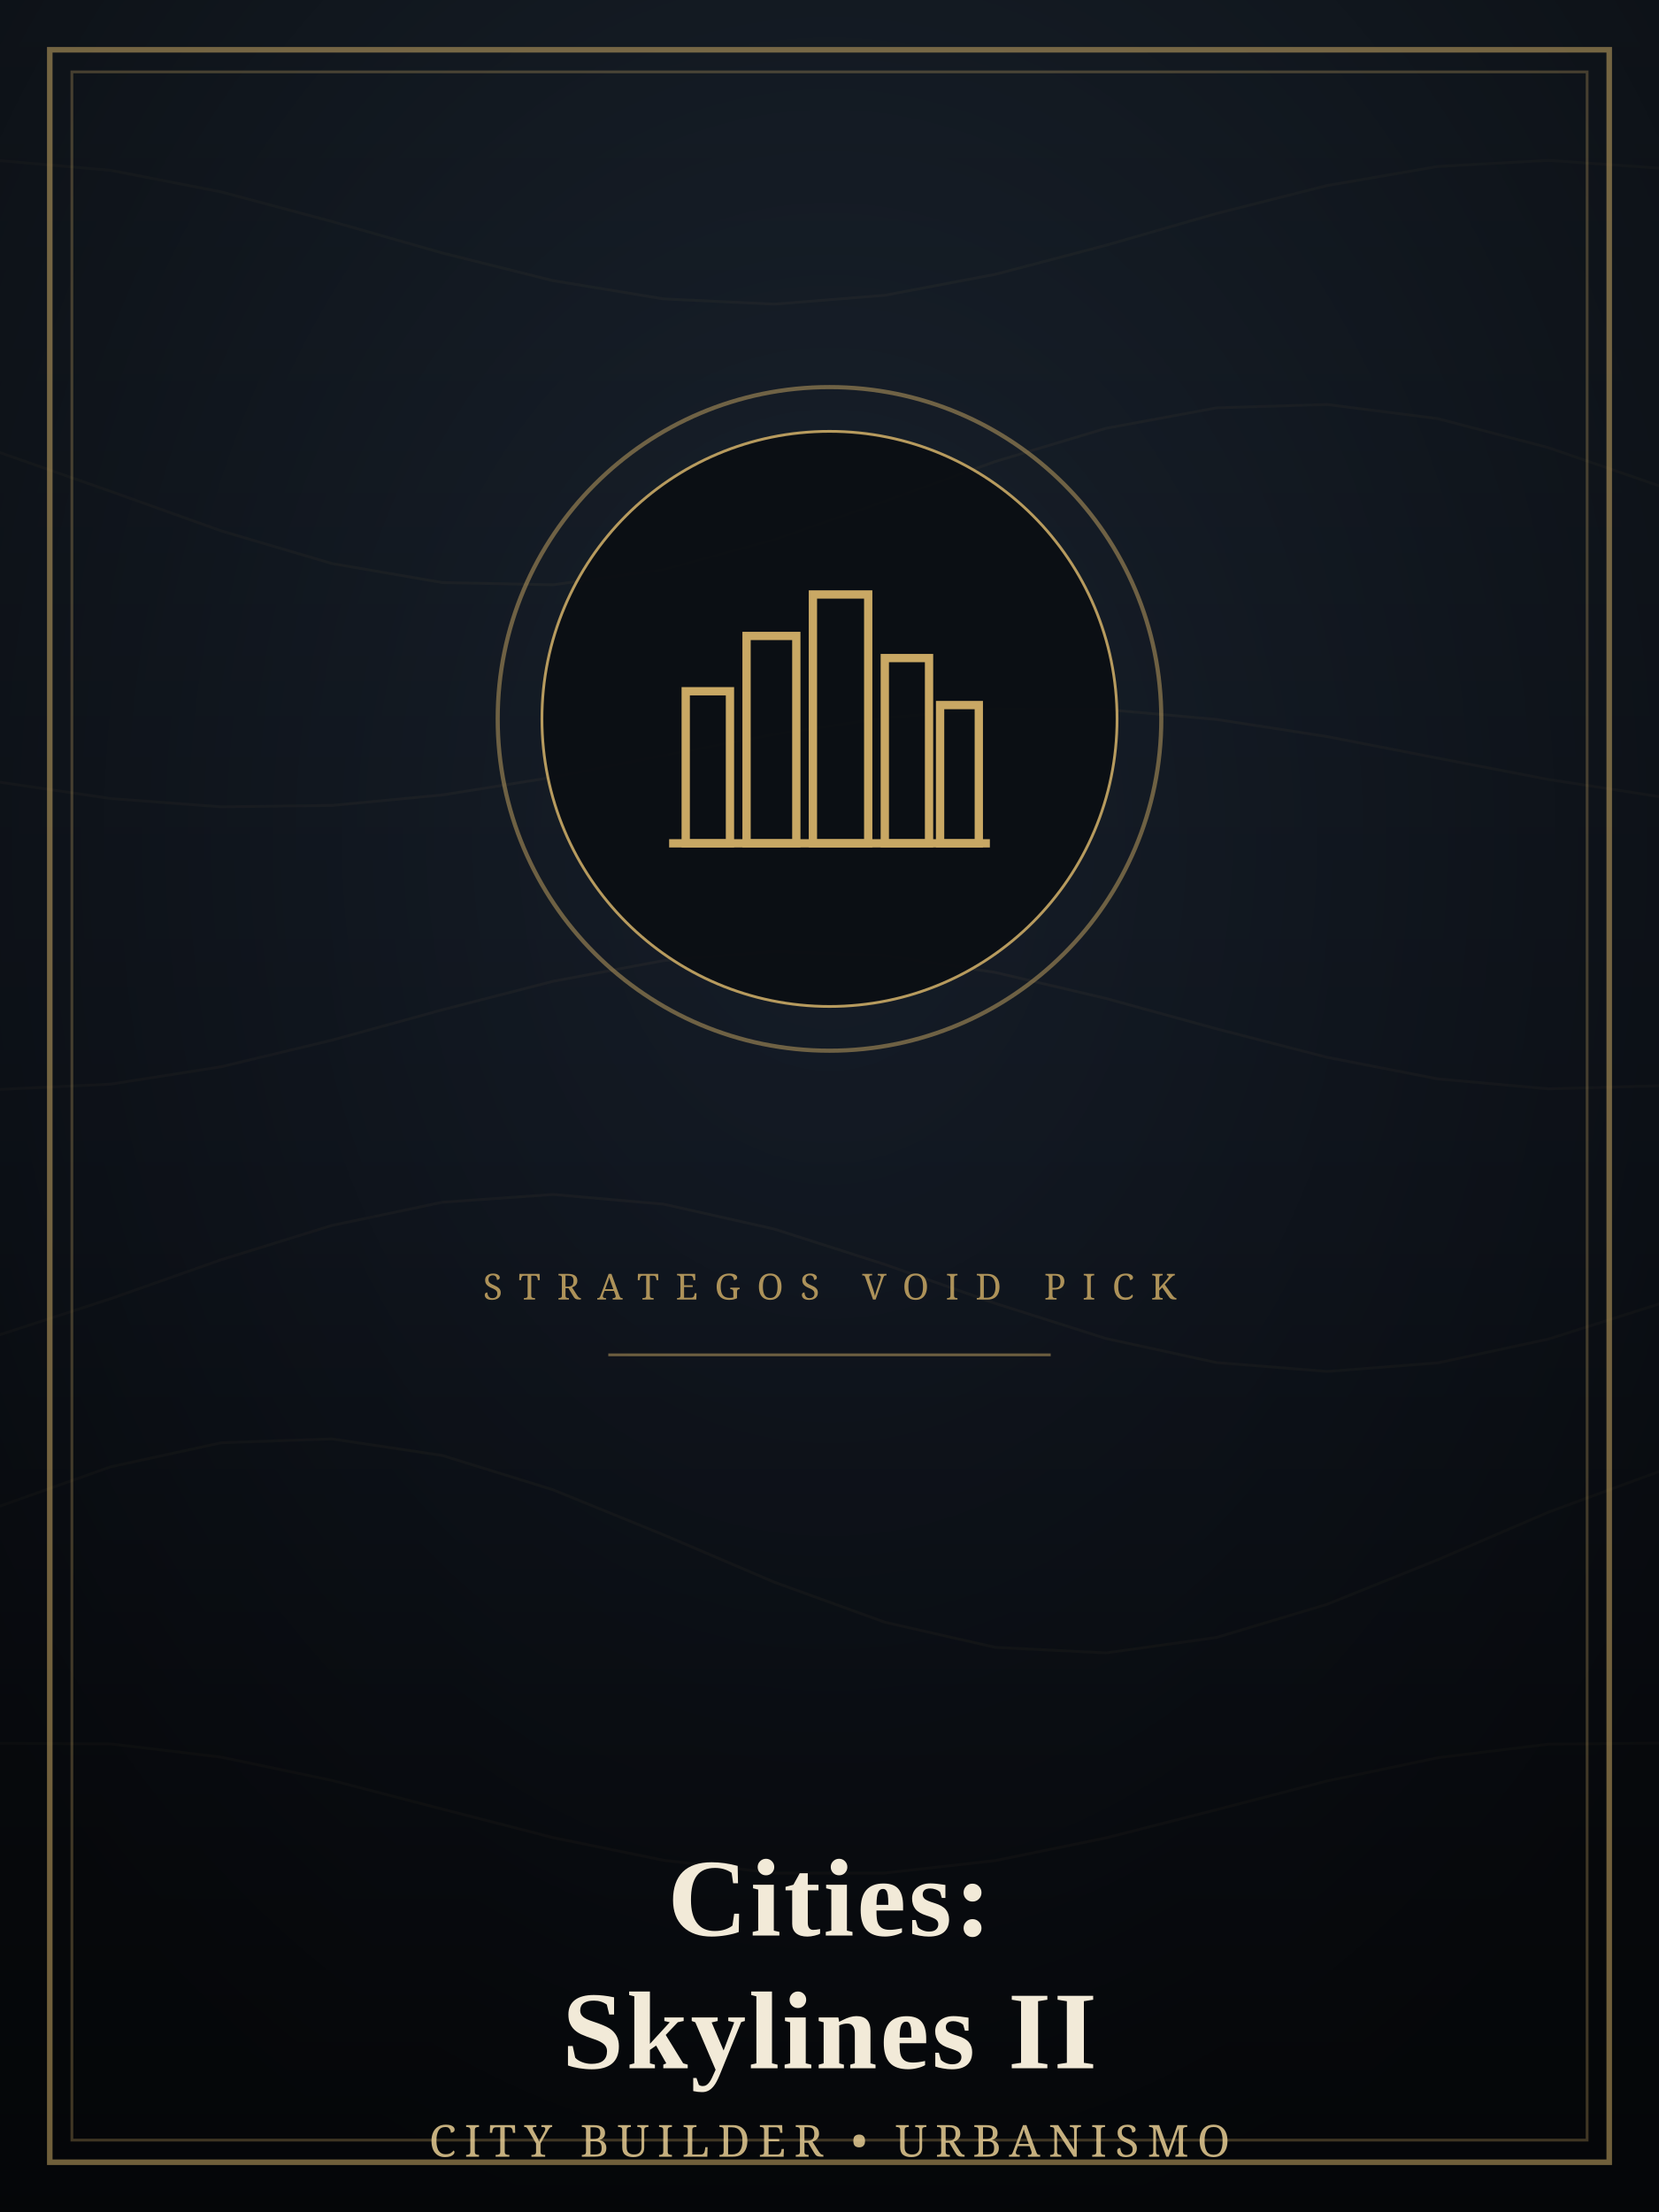
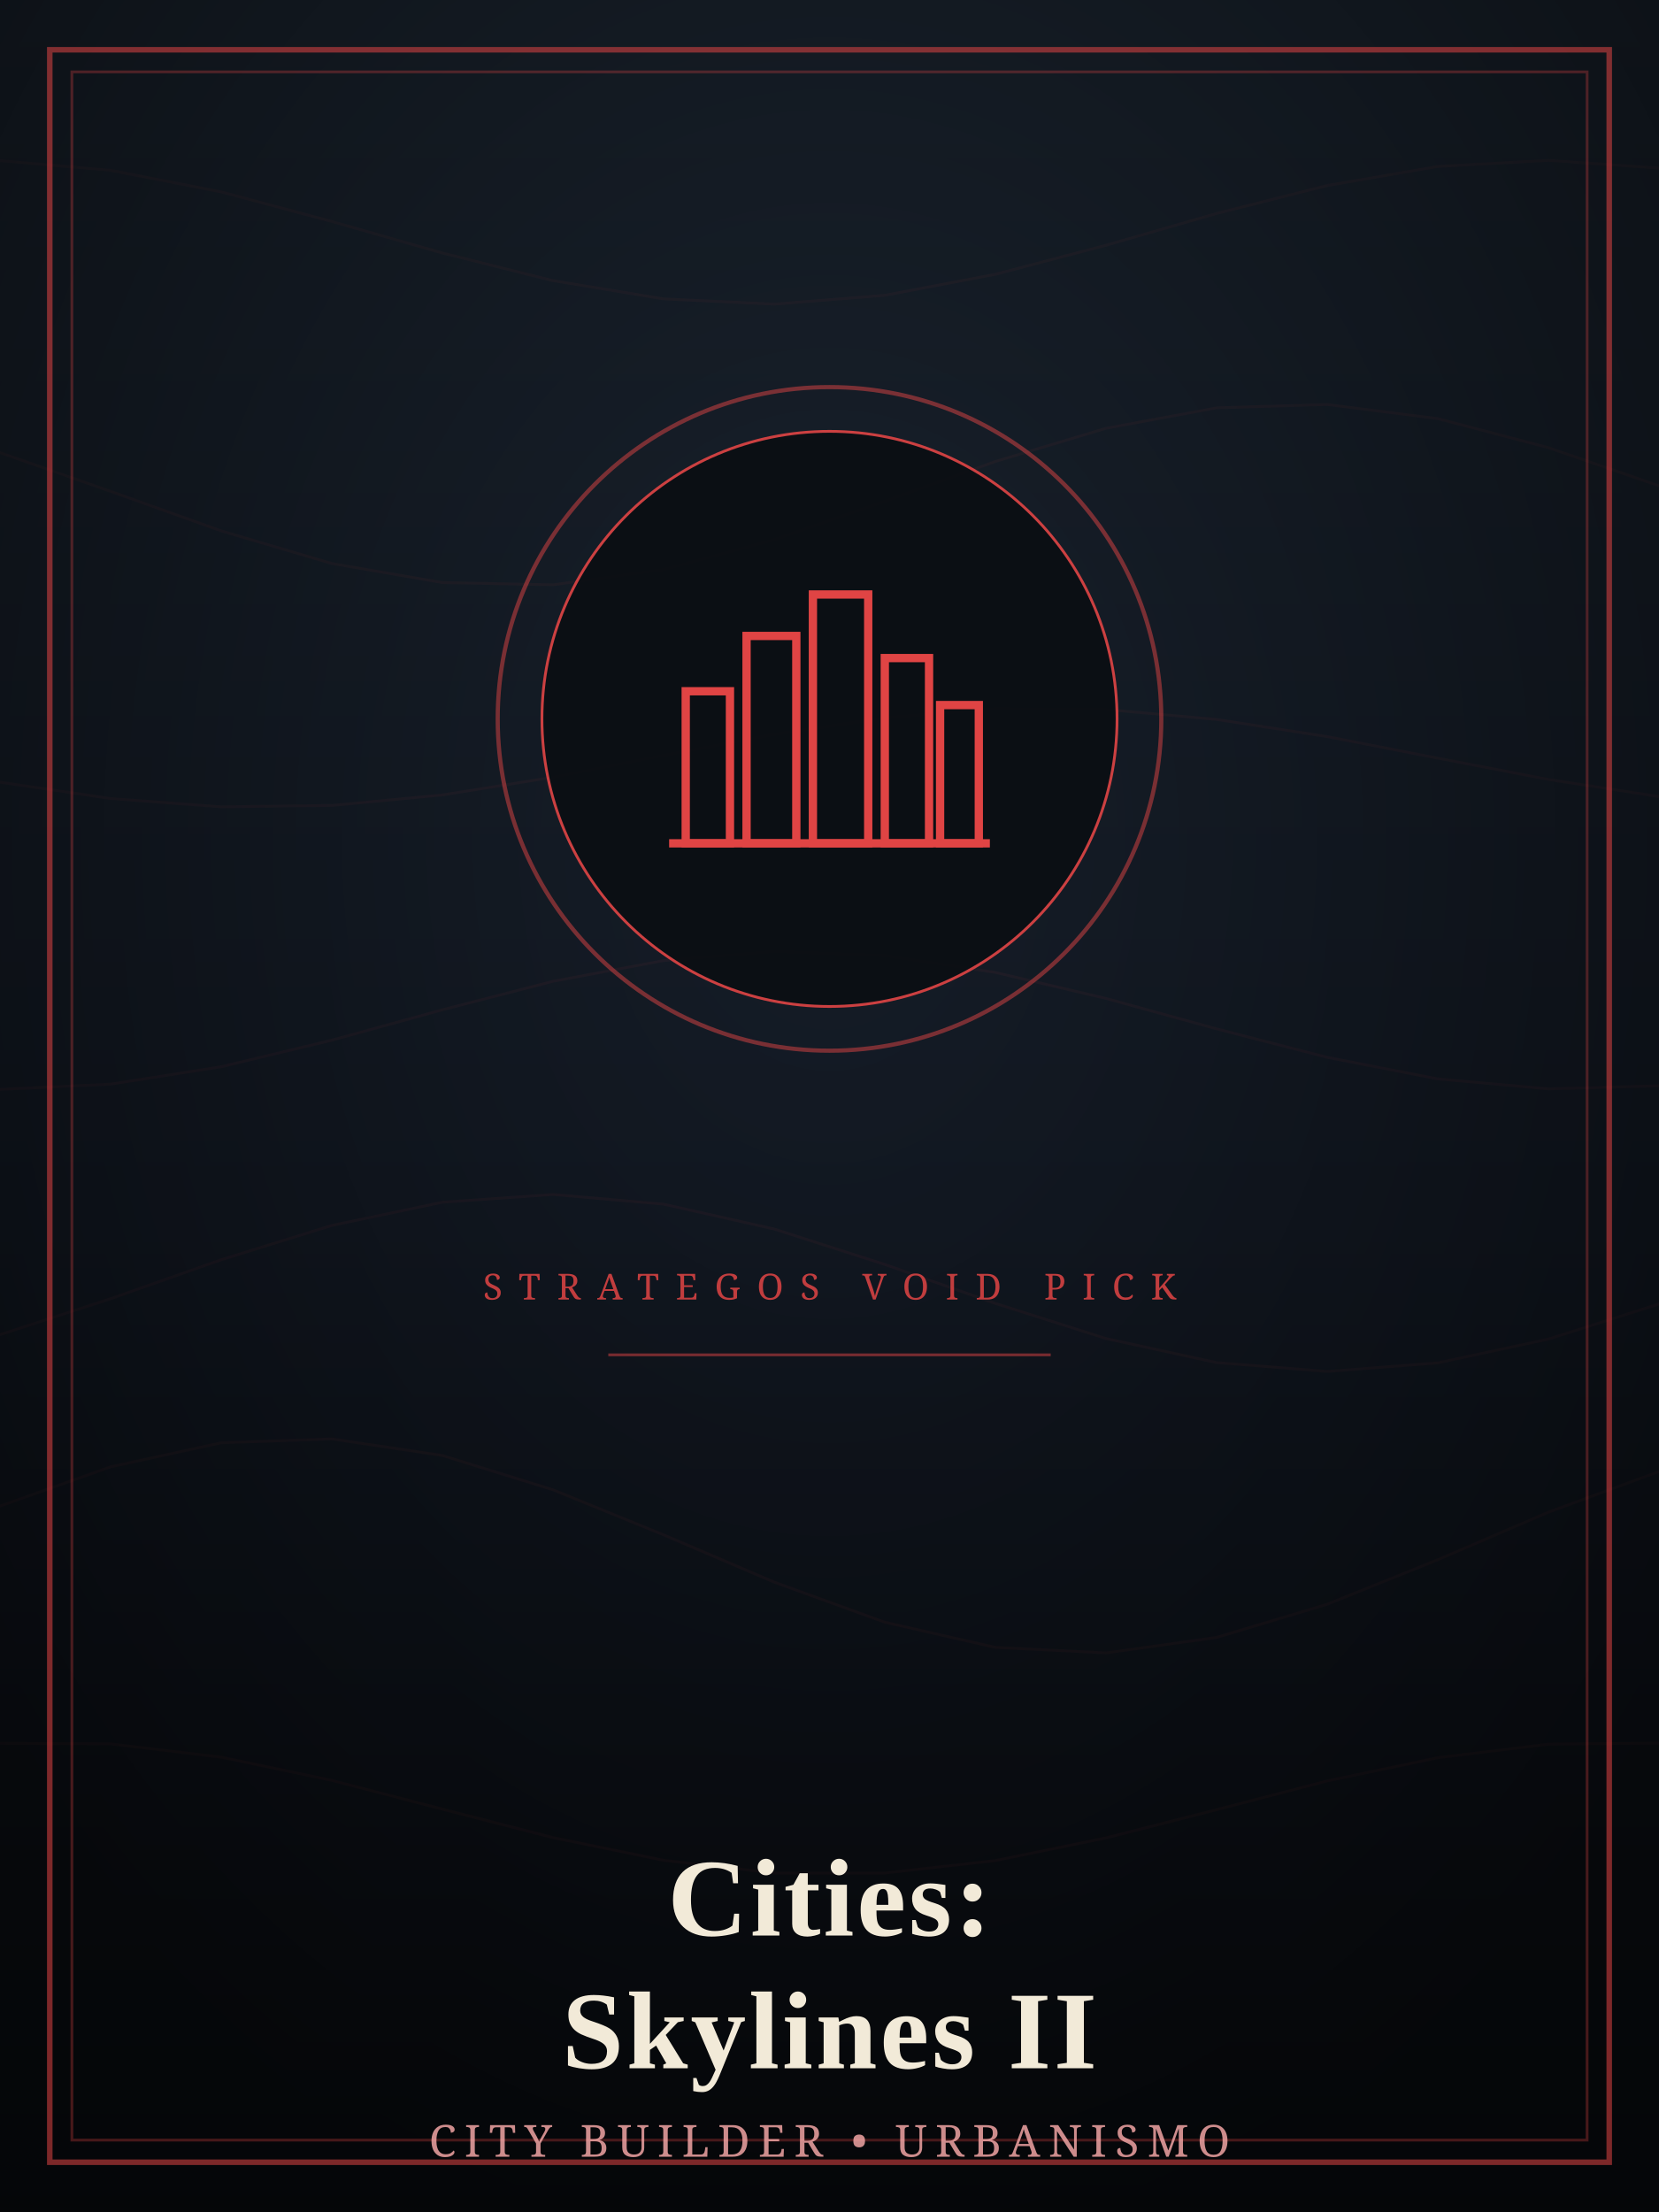
<svg xmlns="http://www.w3.org/2000/svg" width="600" height="800" viewBox="0 0 600 800">
  <defs>
    <linearGradient id="bg8" x1="0" y1="0" x2="0" y2="1">
      <stop offset="0%" stop-color="#1c2632" />
      <stop offset="55%" stop-color="#141b26" />
      <stop offset="100%" stop-color="#0a0d12" />
    </linearGradient>
    <radialGradient id="vg8" cx="50%" cy="38%" r="65%">
      <stop offset="0%" stop-color="#000000" stop-opacity="0" />
      <stop offset="100%" stop-color="#000000" stop-opacity="0.55" />
    </radialGradient>
  </defs>
  <rect width="600" height="800" fill="url(#bg8)" />
-   <path d="M -40,59.6 L 0,58.1 L 40,61.6 L 80,69.4 L 120,80.1 L 160,91.5 L 200,101.5 L 240,108.1 L 280,110.0 L 320,106.8 L 360,99.2 L 400,88.7 L 440,77.2 L 480,67.1 L 520,60.2 L 560,58.0 L 600,60.8 L 640,68.2" stroke="#c9a864" stroke-width="1" fill="none" opacity="0.06" />
-   <path d="M -40,152.6 L 0,163.7 L 40,177.7 L 80,192.0 L 120,203.8 L 160,210.7 L 200,211.5 L 240,206.0 L 280,195.2 L 320,181.3 L 360,166.9 L 400,154.9 L 440,147.5 L 480,146.3 L 520,151.4 L 560,161.9 L 600,175.7 L 640,190.2" stroke="#c9a864" stroke-width="1" fill="none" opacity="0.06" />
-   <path d="M -40,275.3 L 0,282.9 L 40,288.8 L 80,291.8 L 120,291.3 L 160,287.5 L 200,281.1 L 240,273.2 L 280,265.6 L 320,259.6 L 360,256.3 L 400,256.6 L 440,260.2 L 480,266.4 L 520,274.2 L 560,281.9 L 600,288.1 L 640,291.5" stroke="#c9a864" stroke-width="1" fill="none" opacity="0.06" />
-   <path d="M -40,391.0 L 0,394.0 L 40,392.1 L 80,385.8 L 120,376.2 L 160,365.2 L 200,354.9 L 240,347.4 L 280,344.1 L 320,345.6 L 360,351.7 L 400,361.1 L 440,372.1 L 480,382.4 L 520,390.2 L 560,393.8 L 600,392.7 L 640,386.9" stroke="#c9a864" stroke-width="1" fill="none" opacity="0.06" />
-   <path d="M -40,492.1 L 0,482.7 L 40,469.7 L 80,455.6 L 120,443.2 L 160,434.8 L 200,432.0 L 240,435.5 L 280,444.5 L 320,457.3 L 360,471.4 L 400,484.1 L 440,492.8 L 480,496.0 L 520,492.9 L 560,484.3 L 600,471.6 L 640,457.5" stroke="#c9a864" stroke-width="1" fill="none" opacity="0.06" />
-   <path d="M -40,561.7 L 0,544.7 L 40,530.5 L 80,521.8 L 120,520.4 L 160,526.4 L 200,538.8 L 240,555.1 L 280,572.2 L 320,586.7 L 360,595.8 L 400,597.8 L 440,592.2 L 480,580.2 L 520,564.1 L 560,546.9 L 600,532.2 L 640,522.6" stroke="#c9a864" stroke-width="1" fill="none" opacity="0.06" />
-   <path d="M -40,634.7 L 0,630.5 L 40,630.7 L 80,635.5 L 120,643.9 L 160,654.3 L 200,664.6 L 240,672.8 L 280,677.4 L 320,677.4 L 360,672.9 L 400,664.7 L 440,654.5 L 480,644.1 L 520,635.7 L 560,630.8 L 600,630.4 L 640,634.6" stroke="#c9a864" stroke-width="1" fill="none" opacity="0.06" />
+   <path d="M -40,59.6 L 0,58.1 L 40,61.6 L 80,69.4 L 120,80.1 L 160,91.5 L 200,101.5 L 240,108.1 L 280,110.0 L 320,106.8 L 360,99.2 L 400,88.7 L 440,77.2 L 480,67.1 L 520,60.2 L 560,58.0 L 600,60.8 L 640,68.2" stroke="#e04444" stroke-width="1" fill="none" opacity="0.06" />
+   <path d="M -40,152.6 L 0,163.7 L 40,177.7 L 80,192.0 L 120,203.8 L 160,210.7 L 200,211.5 L 240,206.0 L 280,195.2 L 320,181.3 L 360,166.9 L 400,154.9 L 440,147.5 L 480,146.3 L 520,151.4 L 560,161.9 L 600,175.7 L 640,190.2" stroke="#e04444" stroke-width="1" fill="none" opacity="0.06" />
+   <path d="M -40,275.3 L 0,282.9 L 40,288.8 L 80,291.8 L 120,291.3 L 160,287.5 L 200,281.1 L 240,273.2 L 280,265.6 L 320,259.6 L 360,256.3 L 400,256.6 L 440,260.2 L 480,266.4 L 520,274.2 L 560,281.9 L 600,288.1 L 640,291.5" stroke="#e04444" stroke-width="1" fill="none" opacity="0.06" />
+   <path d="M -40,391.0 L 0,394.0 L 40,392.1 L 80,385.8 L 120,376.2 L 160,365.2 L 200,354.9 L 240,347.4 L 280,344.1 L 320,345.6 L 360,351.7 L 400,361.1 L 440,372.1 L 480,382.4 L 520,390.2 L 560,393.8 L 600,392.7 L 640,386.9" stroke="#e04444" stroke-width="1" fill="none" opacity="0.06" />
+   <path d="M -40,492.1 L 0,482.7 L 40,469.7 L 80,455.6 L 120,443.2 L 160,434.8 L 200,432.0 L 240,435.5 L 280,444.5 L 320,457.3 L 360,471.4 L 400,484.1 L 440,492.8 L 480,496.0 L 520,492.9 L 560,484.3 L 600,471.6 L 640,457.5" stroke="#e04444" stroke-width="1" fill="none" opacity="0.06" />
+   <path d="M -40,561.7 L 0,544.7 L 40,530.5 L 80,521.8 L 120,520.4 L 160,526.4 L 200,538.8 L 240,555.1 L 280,572.2 L 320,586.7 L 360,595.8 L 400,597.8 L 440,592.2 L 480,580.2 L 520,564.1 L 560,546.9 L 600,532.2 L 640,522.6" stroke="#e04444" stroke-width="1" fill="none" opacity="0.06" />
+   <path d="M -40,634.7 L 0,630.5 L 40,630.7 L 80,635.5 L 120,643.9 L 160,654.3 L 200,664.6 L 240,672.8 L 280,677.4 L 320,677.4 L 360,672.9 L 400,664.7 L 440,654.5 L 480,644.1 L 520,635.7 L 560,630.8 L 600,630.4 L 640,634.6" stroke="#e04444" stroke-width="1" fill="none" opacity="0.06" />
  <rect width="600" height="800" fill="url(#vg8)" />
-   <rect x="18" y="18" width="564" height="764" fill="none" stroke="#c9a864" stroke-width="2" opacity="0.55" />
-   <rect x="26" y="26" width="548" height="748" fill="none" stroke="#c9a864" stroke-width="1" opacity="0.3" />
+   <rect x="18" y="18" width="564" height="764" fill="none" stroke="#e04444" stroke-width="2" opacity="0.55" />
+   <rect x="26" y="26" width="548" height="748" fill="none" stroke="#e04444" stroke-width="1" opacity="0.3" />
  <g transform="translate(300,260)">
-     <circle r="120" fill="none" stroke="#c9a864" stroke-width="1.5" opacity="0.5" />
-     <circle r="104" fill="#0a0d12" stroke="#c9a864" stroke-width="1" opacity="0.9" />
-     <rect x="-52" y="-10" width="16" height="55" fill="none" stroke="#c9a864" stroke-width="3" />
-     <rect x="-30" y="-30" width="18" height="75" fill="none" stroke="#c9a864" stroke-width="3" />
-     <rect x="-6" y="-45" width="20" height="90" fill="none" stroke="#c9a864" stroke-width="3" />
-     <rect x="20" y="-22" width="16" height="67" fill="none" stroke="#c9a864" stroke-width="3" />
-     <rect x="40" y="-5" width="14" height="50" fill="none" stroke="#c9a864" stroke-width="3" />
-     <line x1="-58" y1="45" x2="58" y2="45" stroke="#c9a864" stroke-width="3" />
+     <circle r="120" fill="none" stroke="#e04444" stroke-width="1.5" opacity="0.5" />
+     <circle r="104" fill="#0a0d12" stroke="#e04444" stroke-width="1" opacity="0.9" />
+     <rect x="-52" y="-10" width="16" height="55" fill="none" stroke="#e04444" stroke-width="3" />
+     <rect x="-30" y="-30" width="18" height="75" fill="none" stroke="#e04444" stroke-width="3" />
+     <rect x="-6" y="-45" width="20" height="90" fill="none" stroke="#e04444" stroke-width="3" />
+     <rect x="20" y="-22" width="16" height="67" fill="none" stroke="#e04444" stroke-width="3" />
+     <rect x="40" y="-5" width="14" height="50" fill="none" stroke="#e04444" stroke-width="3" />
+     <line x1="-58" y1="45" x2="58" y2="45" stroke="#e04444" stroke-width="3" />
  </g>
-   <text x="300" y="470" text-anchor="middle" font-family="Georgia, serif" font-size="13" letter-spacing="6" fill="#c9a864" opacity="0.85">STRATEGOS VOID PICK</text>
-   <line x1="220" y1="490" x2="380" y2="490" stroke="#c9a864" stroke-width="1" opacity="0.5" />
+   <text x="300" y="470" text-anchor="middle" font-family="Georgia, serif" font-size="13" letter-spacing="6" fill="#e04444" opacity="0.85">STRATEGOS VOID PICK</text>
+   <line x1="220" y1="490" x2="380" y2="490" stroke="#e04444" stroke-width="1" opacity="0.5" />
  <text x="300" y="700" text-anchor="middle" font-family="Georgia, 'Times New Roman', serif" font-size="40" font-weight="700" fill="#f2ead8" letter-spacing="1">Cities:</text>
  <text x="300" y="748" text-anchor="middle" font-family="Georgia, 'Times New Roman', serif" font-size="40" font-weight="700" fill="#f2ead8" letter-spacing="1">Skylines II</text>
-   <text x="300" y="780" text-anchor="middle" font-family="Georgia, serif" font-size="16" letter-spacing="3" fill="#e6cd93" opacity="0.85">CITY BUILDER • URBANISMO</text>
+   <text x="300" y="780" text-anchor="middle" font-family="Georgia, serif" font-size="16" letter-spacing="3" fill="#f0a3a3" opacity="0.85">CITY BUILDER • URBANISMO</text>
</svg>
